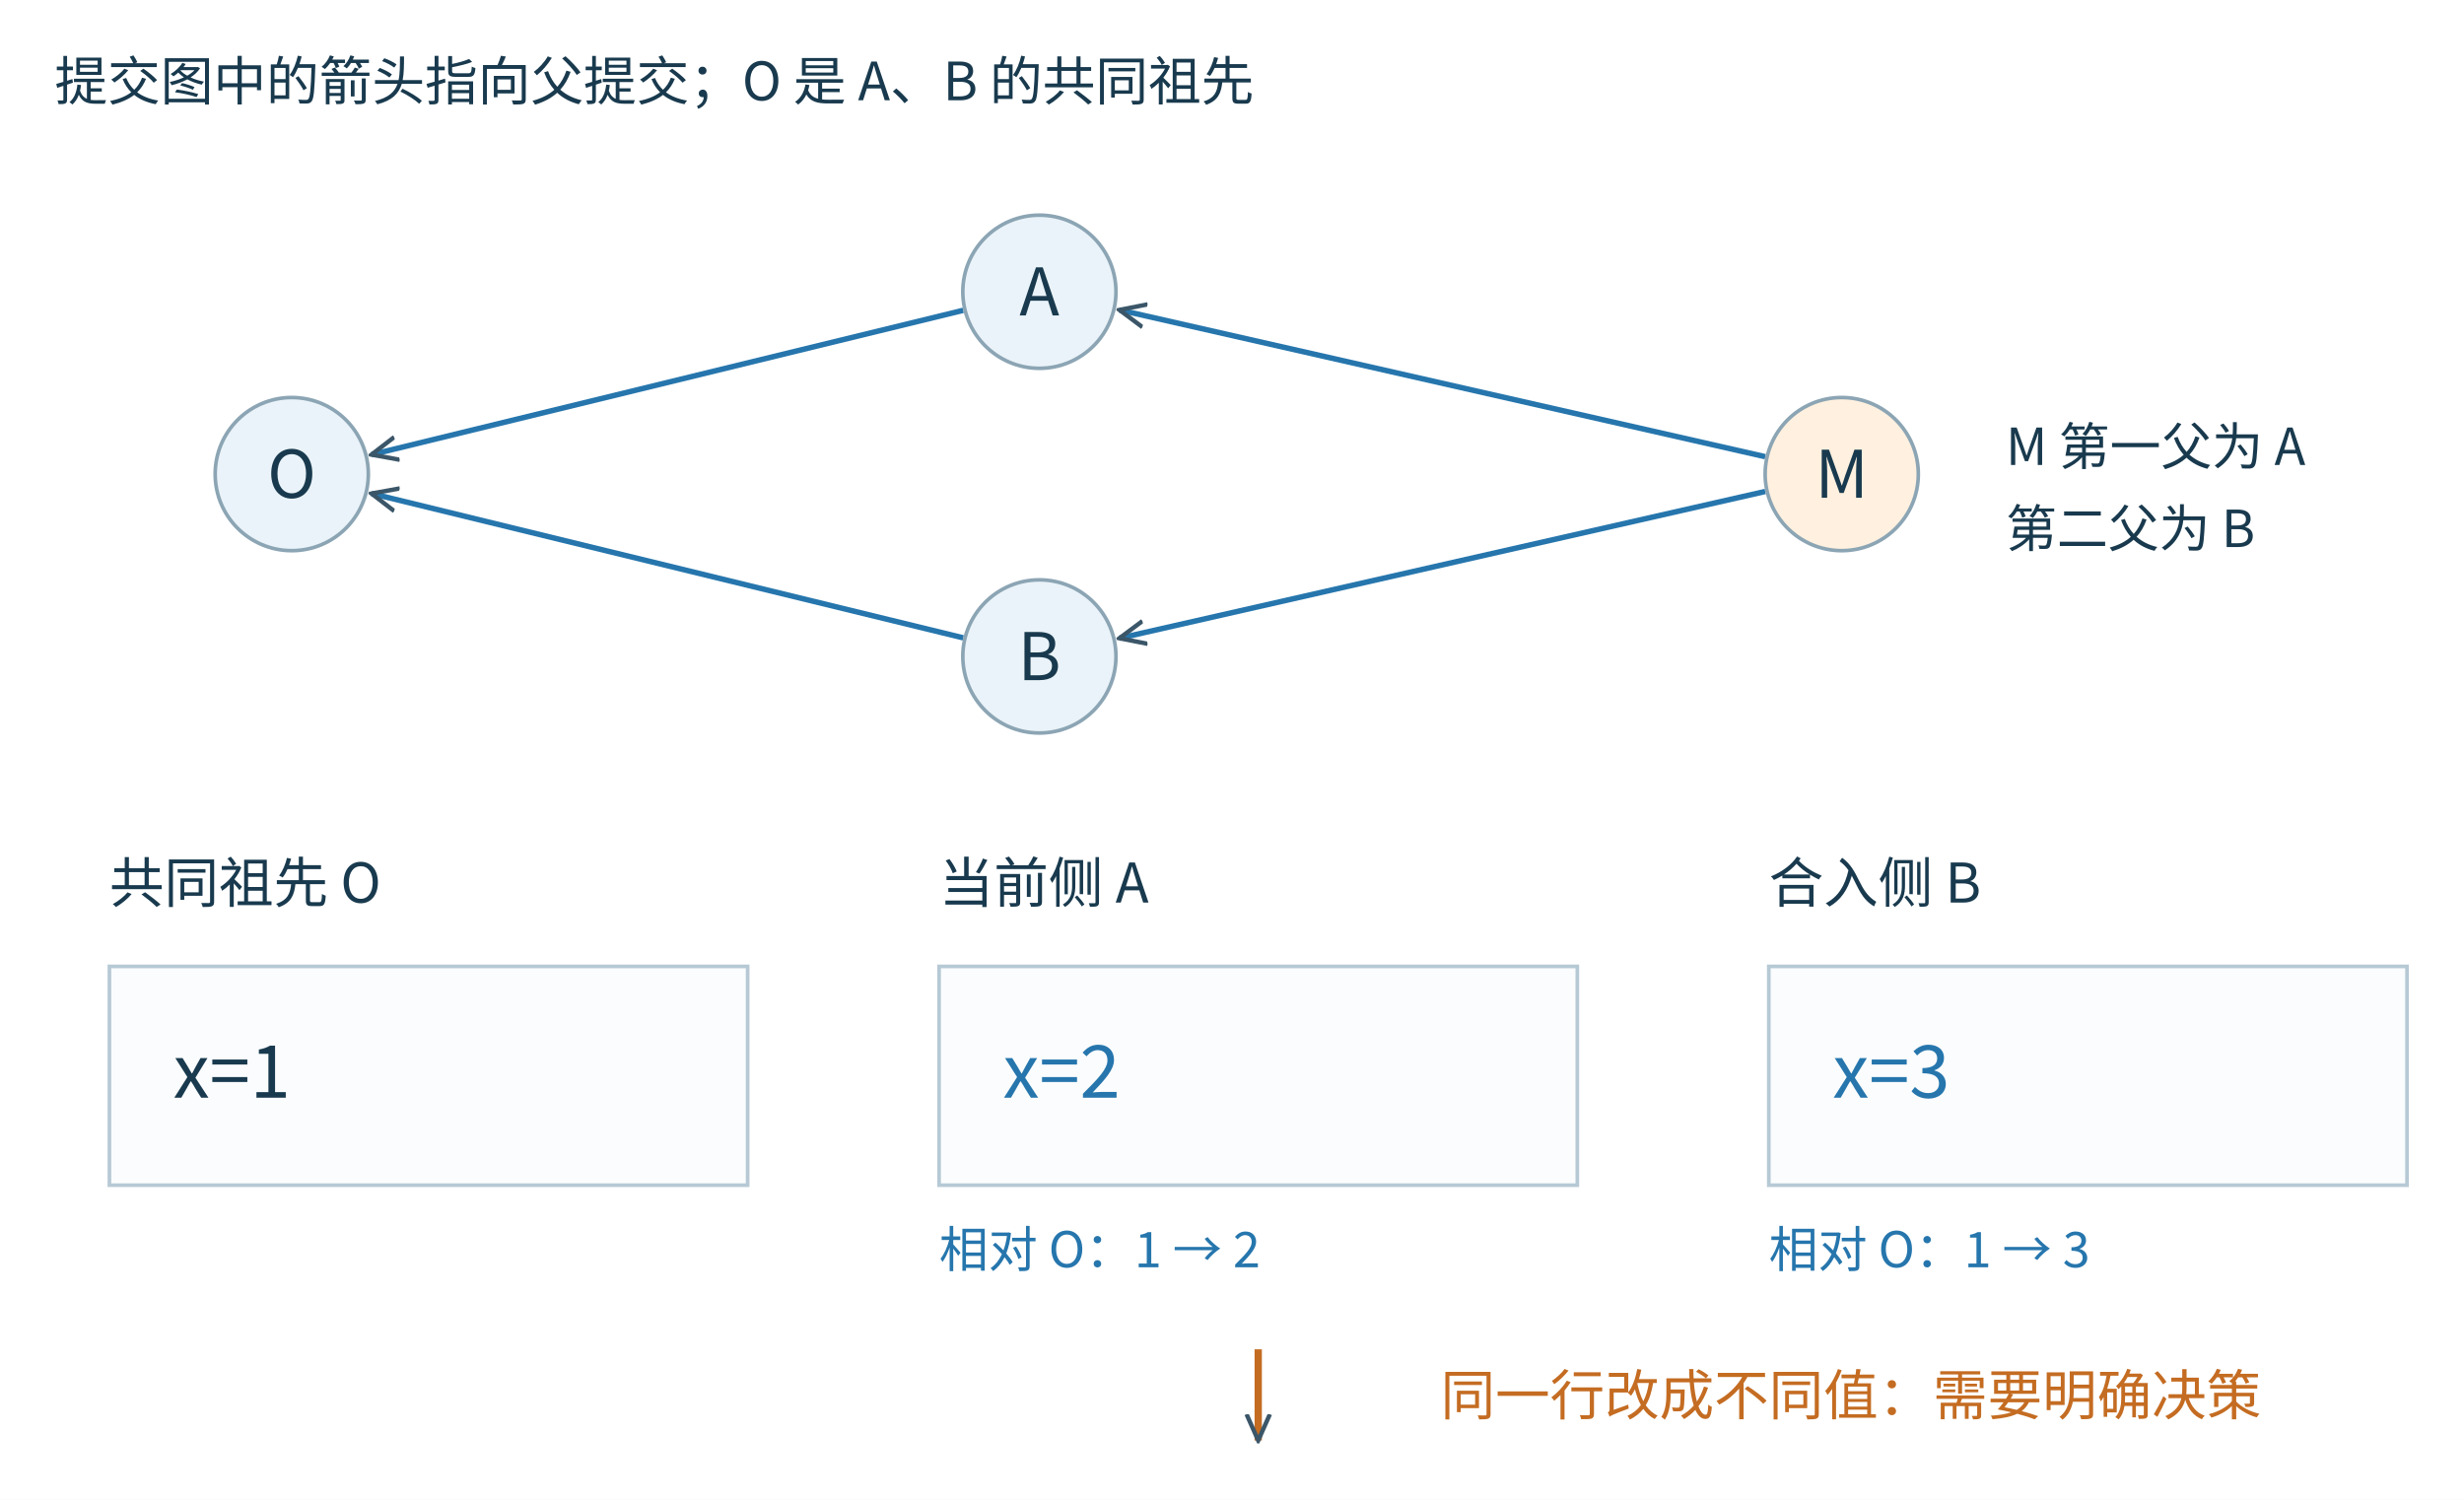
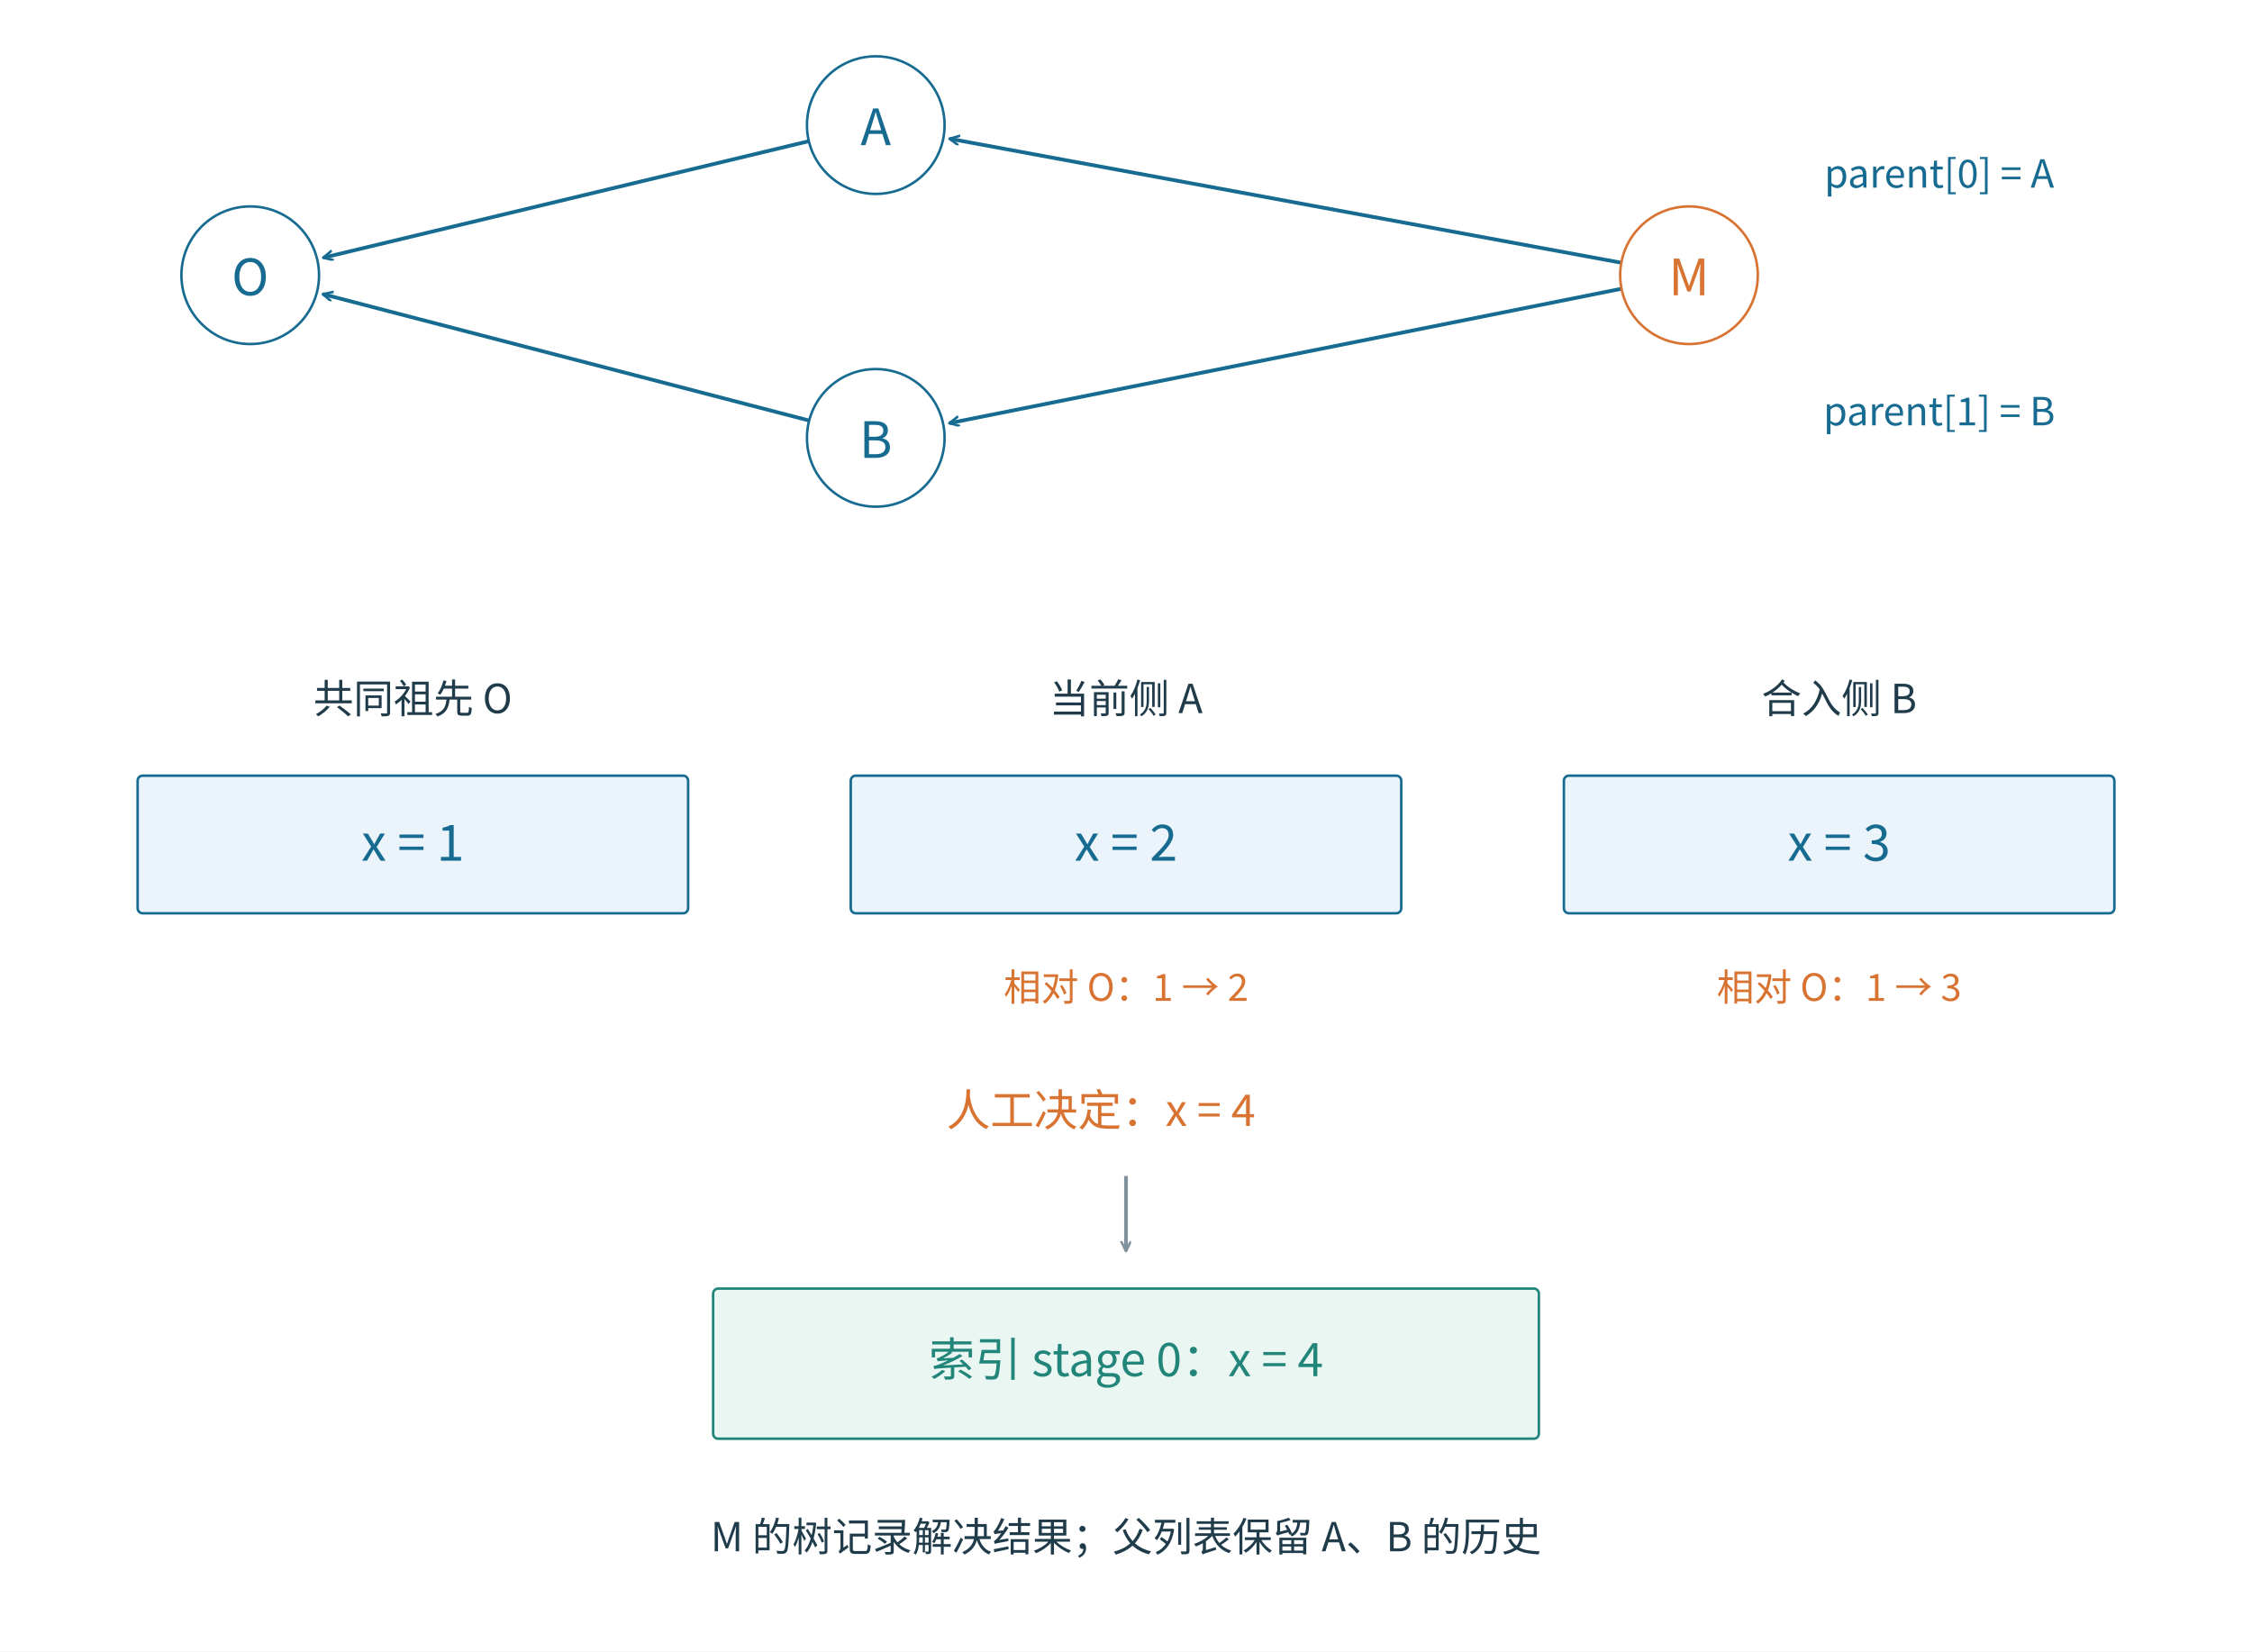
- <svg xmlns="http://www.w3.org/2000/svg" width="1351.250" height="822.500" viewBox="20.000 70.000 1351.250 822.500">
+ <svg xmlns="http://www.w3.org/2000/svg" width="1800" height="1320" viewBox="0 0 1800 1320" role="img">
+   <rect width="1800" height="1320" fill="white" />
  <defs>
-     <marker id="arrow" viewBox="0 0 10 10" refX="9" refY="5" markerWidth="16" markerHeight="16" markerUnits="userSpaceOnUse" orient="auto-start-reverse">
-       <path d="M0,1 L9,5 L0,9" fill="none" stroke="#3b5668" stroke-width="1.5" />
+     <marker id="b" markerWidth="9" markerHeight="9" refX="8" refY="4" orient="auto" markerUnits="userSpaceOnUse">
+       <path d="M0 0 L8 4 L0 8" fill="none" stroke="#176b91" stroke-width="2" />
+     </marker>
+     <marker id="o" markerWidth="9" markerHeight="9" refX="8" refY="4" orient="auto" markerUnits="userSpaceOnUse">
+       <path d="M0 0 L8 4 L0 8" fill="none" stroke="#d87332" stroke-width="2" />
+     </marker>
+     <marker id="g" markerWidth="9" markerHeight="9" refX="8" refY="4" orient="auto" markerUnits="userSpaceOnUse">
+       <path d="M0 0 L8 4 L0 8" fill="none" stroke="#80929d" stroke-width="2" />
+     </marker>
+     <marker id="t" markerWidth="9" markerHeight="9" refX="8" refY="4" orient="auto" markerUnits="userSpaceOnUse">
+       <path d="M0 0 L8 4 L0 8" fill="none" stroke="#218579" stroke-width="2" />
    </marker>
  </defs>
-   <rect width="1351.25" height="822.5" fill="white" x="20.0" y="70.0" />
-   <g font-family="Microsoft YaHei, Noto Sans CJK SC, Arial, sans-serif" fill="#193a4e">
-     <text xml:space="preserve" x="50" y="125" font-size="29" fill="#193a4e" text-anchor="start" font-weight="400">提交图中的箭头指向父提交；O 是 A、B 的共同祖先</text>
-     <line x1="548.225" y1="240.189" x2="223.718" y2="319.337" stroke="#2676ad" stroke-width="3" stroke-dasharray="" marker-end="url(#arrow)" />
-     <line x1="548.225" y1="419.811" x2="223.718" y2="340.663" stroke="#2676ad" stroke-width="3" stroke-dasharray="" marker-end="url(#arrow)" />
-     <line x1="988.069" y1="320.47" x2="633.881" y2="239.973" stroke="#2676ad" stroke-width="3" stroke-dasharray="" marker-end="url(#arrow)" />
-     <line x1="988.069" y1="339.53" x2="633.881" y2="420.027" stroke="#2676ad" stroke-width="3" stroke-dasharray="" marker-end="url(#arrow)" />
-     <circle cx="180" cy="330" r="42" fill="#eaf3f9" stroke="#8ca5b4" stroke-width="2" />
-     <text xml:space="preserve" x="180" y="343" font-size="36" fill="#193a4e" text-anchor="middle" font-weight="400">O</text>
-     <circle cx="590" cy="230" r="42" fill="#eaf3f9" stroke="#8ca5b4" stroke-width="2" />
-     <text xml:space="preserve" x="590" y="243" font-size="36" fill="#193a4e" text-anchor="middle" font-weight="400">A</text>
-     <circle cx="590" cy="430" r="42" fill="#eaf3f9" stroke="#8ca5b4" stroke-width="2" />
-     <text xml:space="preserve" x="590" y="443" font-size="36" fill="#193a4e" text-anchor="middle" font-weight="400">B</text>
-     <circle cx="1030" cy="330" r="42" fill="#fff0df" stroke="#8ca5b4" stroke-width="2" />
-     <text xml:space="preserve" x="1030" y="343" font-size="36" fill="#193a4e" text-anchor="middle" font-weight="400">M</text>
-     <text xml:space="preserve" x="1120" y="325" font-size="28" fill="#193a4e" text-anchor="start" font-weight="400">M 第一父为 A</text>
-     <text xml:space="preserve" x="1120" y="370" font-size="28" fill="#193a4e" text-anchor="start" font-weight="400">第二父为 B</text>
-     <text xml:space="preserve" x="80" y="565" font-size="30" fill="#193a4e" text-anchor="start" font-weight="400">共同祖先 O</text>
-     <rect x="80" y="600" width="350" height="120" rx="0" fill="#fafcfd" stroke="#b6c9d5" stroke-width="2" />
-     <text xml:space="preserve" x="115" y="672" font-size="40" fill="#193a4e" text-anchor="start" font-weight="400">x=1</text>
-     <text xml:space="preserve" x="535" y="565" font-size="30" fill="#193a4e" text-anchor="start" font-weight="400">当前侧 A</text>
-     <rect x="535" y="600" width="350" height="120" rx="0" fill="#fafcfd" stroke="#b6c9d5" stroke-width="2" />
-     <text xml:space="preserve" x="570" y="672" font-size="40" fill="#2676ad" text-anchor="start" font-weight="400">x=2</text>
-     <text xml:space="preserve" x="535" y="765" font-size="27" fill="#2676ad" text-anchor="start" font-weight="400">相对 O：1 → 2</text>
-     <text xml:space="preserve" x="990" y="565" font-size="30" fill="#193a4e" text-anchor="start" font-weight="400">合入侧 B</text>
-     <rect x="990" y="600" width="350" height="120" rx="0" fill="#fafcfd" stroke="#b6c9d5" stroke-width="2" />
-     <text xml:space="preserve" x="1025" y="672" font-size="40" fill="#2676ad" text-anchor="start" font-weight="400">x=3</text>
-     <text xml:space="preserve" x="990" y="765" font-size="27" fill="#2676ad" text-anchor="start" font-weight="400">相对 O：1 → 3</text>
-     <path d="M710,810 L710,860" stroke="#c46c22" stroke-width="4" fill="none" stroke-dasharray="" marker-end="url(#arrow)" />
-     <text xml:space="preserve" x="810" y="846" font-size="30" fill="#c46c22" text-anchor="start" font-weight="400">同一行改成不同值：需要明确决策</text>
+   <g font-family="Microsoft YaHei, Noto Sans CJK SC, sans-serif">
+     <line x1="646.519" y1="112.836" x2="258.343" y2="205.998" stroke="#176b91" stroke-width="3" marker-end="url(#b)" />
+     <line x1="646.77" y1="336.16" x2="258.069" y2="235.098" stroke="#176b91" stroke-width="3" marker-end="url(#b)" />
+     <line x1="1295.914" y1="210.015" x2="759.003" y2="110.893" stroke="#176b91" stroke-width="3" marker-end="url(#b)" />
+     <line x1="1296.068" y1="230.786" x2="758.835" y2="338.233" stroke="#176b91" stroke-width="3" marker-end="url(#b)" />
+     <circle cx="200" cy="220" r="55" fill="white" stroke="#176b91" stroke-width="2" />
+     <text x="200" y="236" font-size="40" fill="#176b91" text-anchor="middle" font-weight="400">O</text>
+     <circle cx="700" cy="100" r="55" fill="white" stroke="#176b91" stroke-width="2" />
+     <text x="700" y="116" font-size="40" fill="#176b91" text-anchor="middle" font-weight="400">A</text>
+     <circle cx="700" cy="350" r="55" fill="white" stroke="#176b91" stroke-width="2" />
+     <text x="700" y="366" font-size="40" fill="#176b91" text-anchor="middle" font-weight="400">B</text>
+     <circle cx="1350" cy="220" r="55" fill="white" stroke="#d87332" stroke-width="2" />
+     <text x="1350" y="236" font-size="40" fill="#d87332" text-anchor="middle" font-weight="400">M</text>
+     <text x="1550" y="150" font-size="31" fill="#176b91" text-anchor="middle" font-weight="400">parent[0] = A</text>
+     <text x="1550" y="340" font-size="31" fill="#176b91" text-anchor="middle" font-weight="400">parent[1] = B</text>
+     <text x="330" y="570" font-size="32" fill="#203b4a" text-anchor="middle" font-weight="400">共同祖先 O</text>
+     <rect x="110" y="620" width="440" height="110" rx="4" fill="#eaf4fa" stroke="#176b91" stroke-width="2" />
+     <text x="330" y="688" font-size="40" fill="#176b91" text-anchor="middle" font-weight="400">x = 1</text>
+     <text x="900" y="570" font-size="32" fill="#203b4a" text-anchor="middle" font-weight="400">当前侧 A</text>
+     <rect x="680" y="620" width="440" height="110" rx="4" fill="#eaf4fa" stroke="#176b91" stroke-width="2" />
+     <text x="900" y="688" font-size="40" fill="#176b91" text-anchor="middle" font-weight="400">x = 2</text>
+     <text x="900" y="800" font-size="30" fill="#d87332" text-anchor="middle" font-weight="400">相对 O：1 → 2</text>
+     <text x="1470" y="570" font-size="32" fill="#203b4a" text-anchor="middle" font-weight="400">合入侧 B</text>
+     <rect x="1250" y="620" width="440" height="110" rx="4" fill="#eaf4fa" stroke="#176b91" stroke-width="2" />
+     <text x="1470" y="688" font-size="40" fill="#176b91" text-anchor="middle" font-weight="400">x = 3</text>
+     <text x="1470" y="800" font-size="30" fill="#d87332" text-anchor="middle" font-weight="400">相对 O：1 → 3</text>
+     <text x="880" y="900" font-size="35" fill="#d87332" text-anchor="middle" font-weight="400">人工决定：x = 4</text>
+     <line x1="900" y1="940" x2="900" y2="1000" stroke="#80929d" stroke-width="3" marker-end="url(#g)" />
+     <rect x="570" y="1030" width="660" height="120" rx="4" fill="#eaf6f2" stroke="#218579" stroke-width="2" />
+     <text x="900" y="1100" font-size="37" fill="#218579" text-anchor="middle" font-weight="400">索引 stage 0：x = 4</text>
+     <text x="900" y="1240" font-size="32" fill="#203b4a" text-anchor="middle" font-weight="400">M 的树记录解决结果；父列表保留 A、B 的历史</text>
  </g>
</svg>
